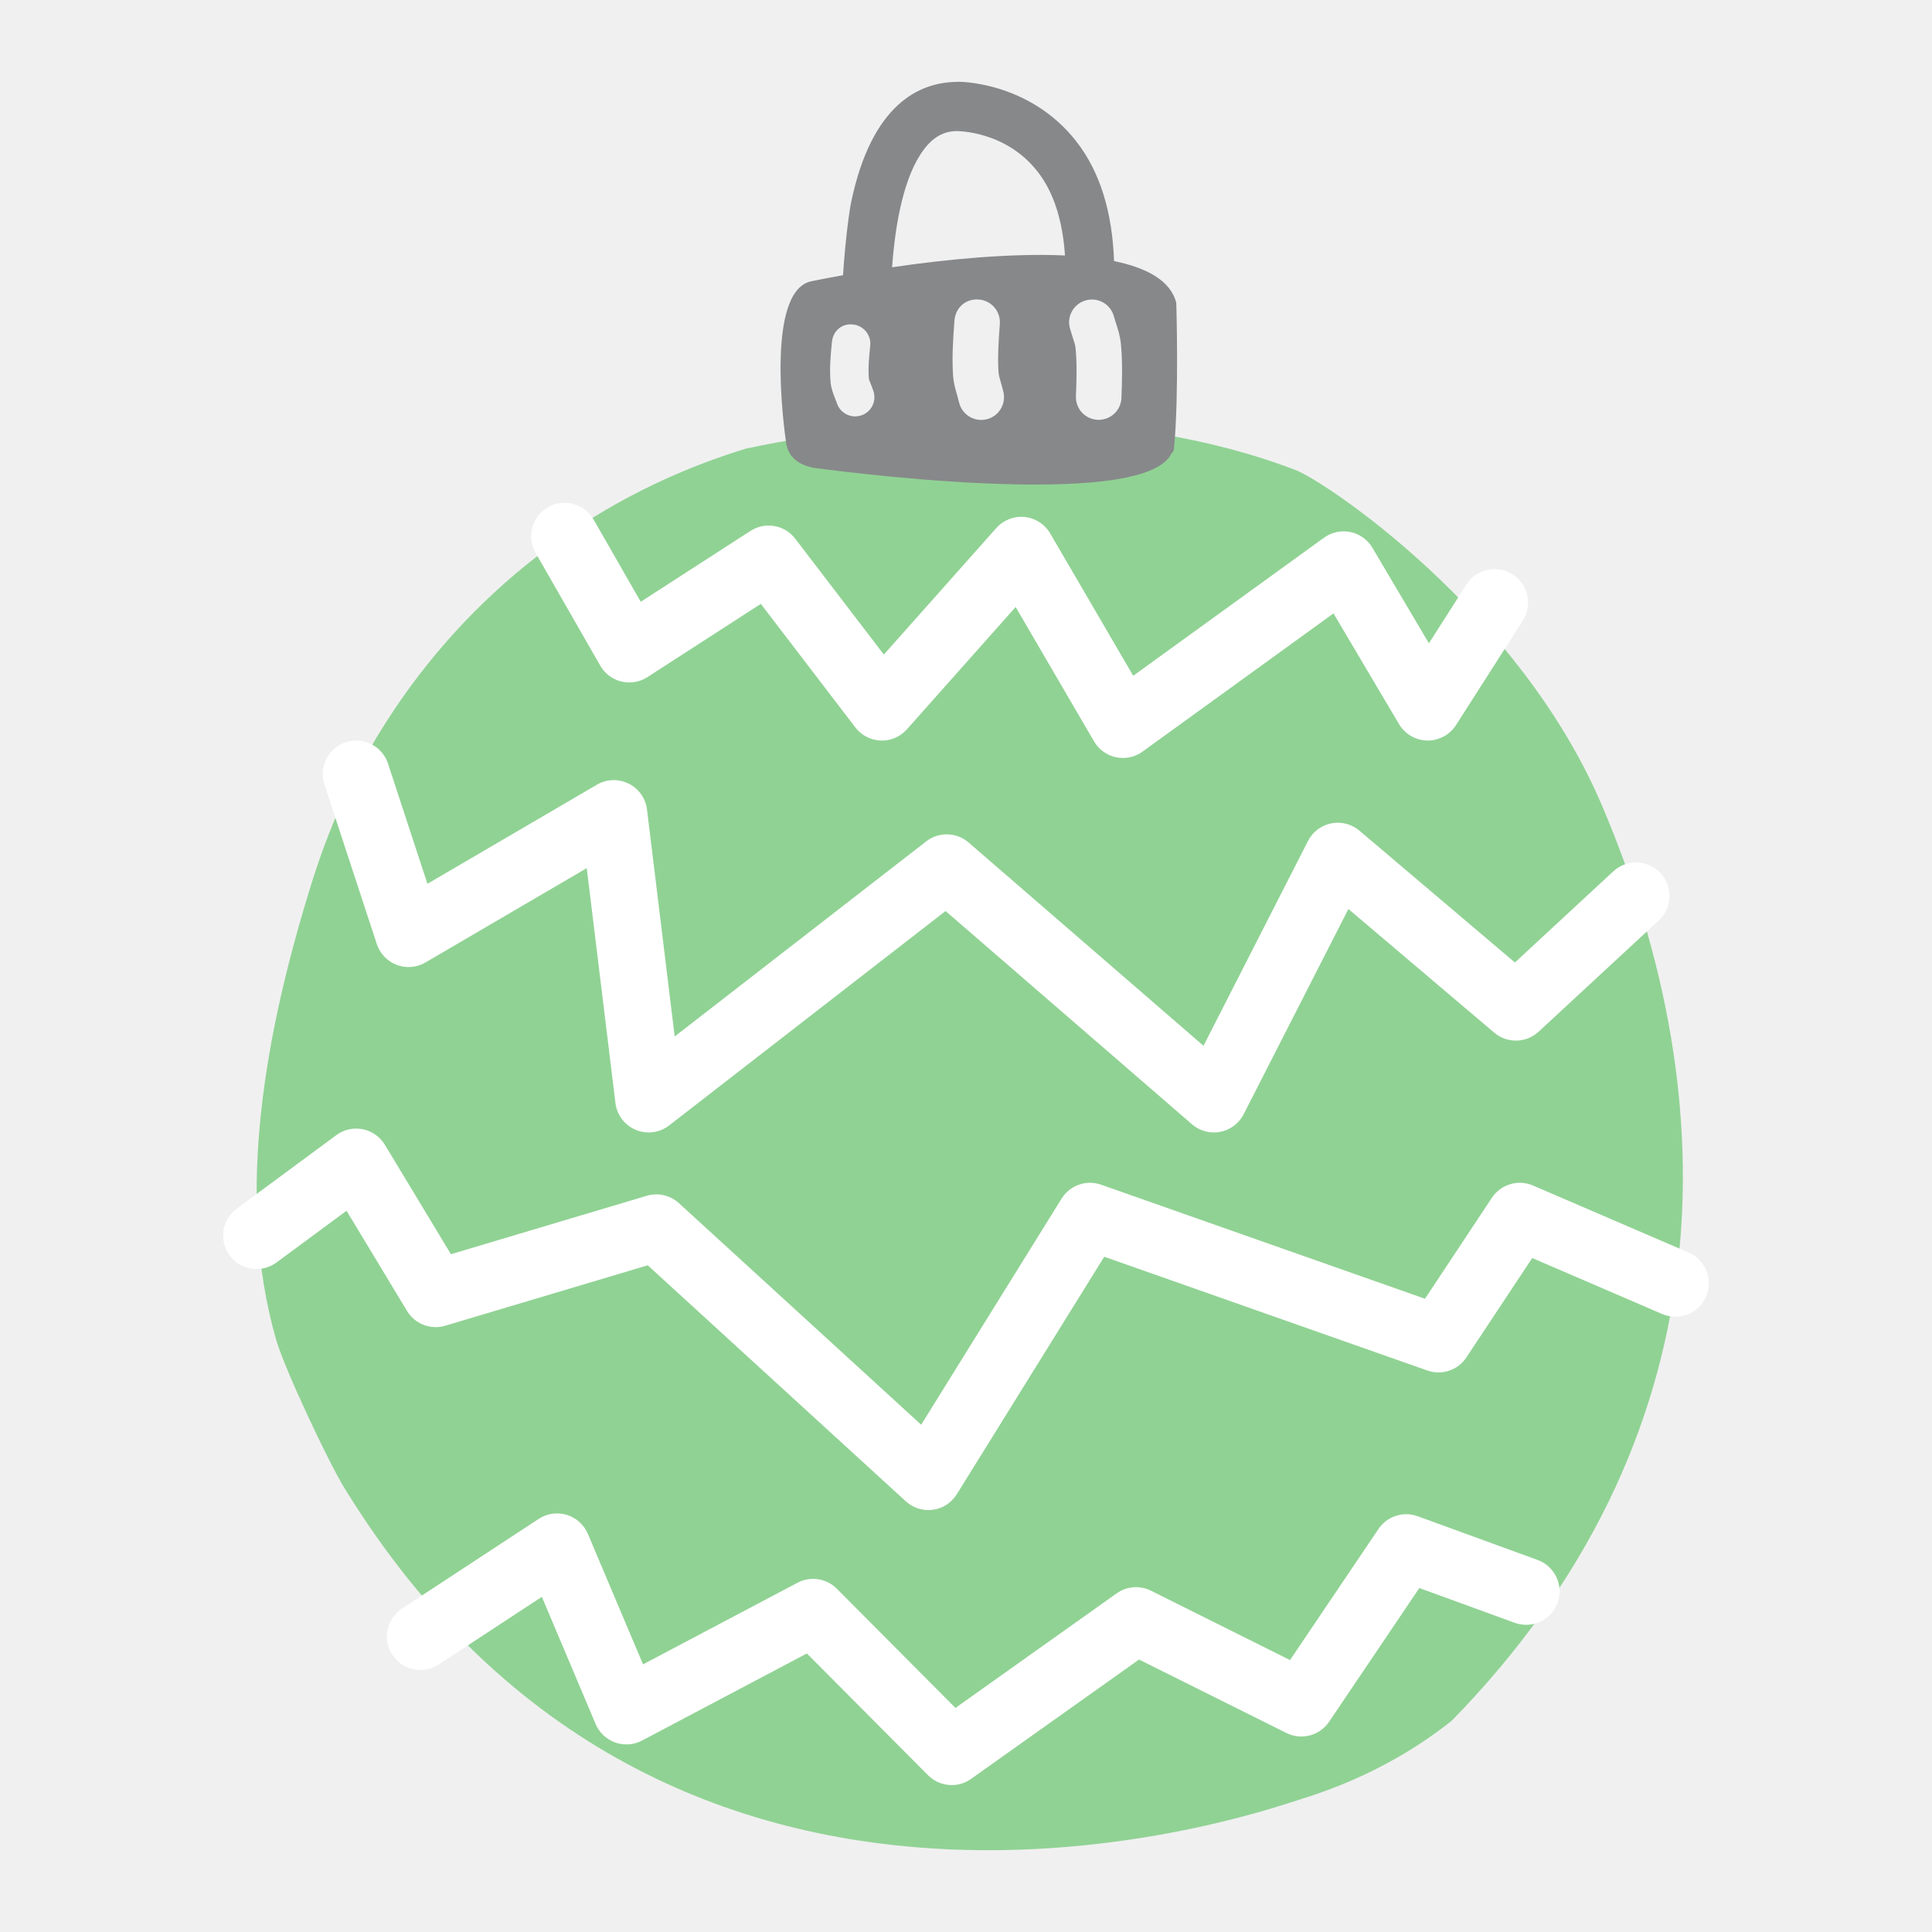
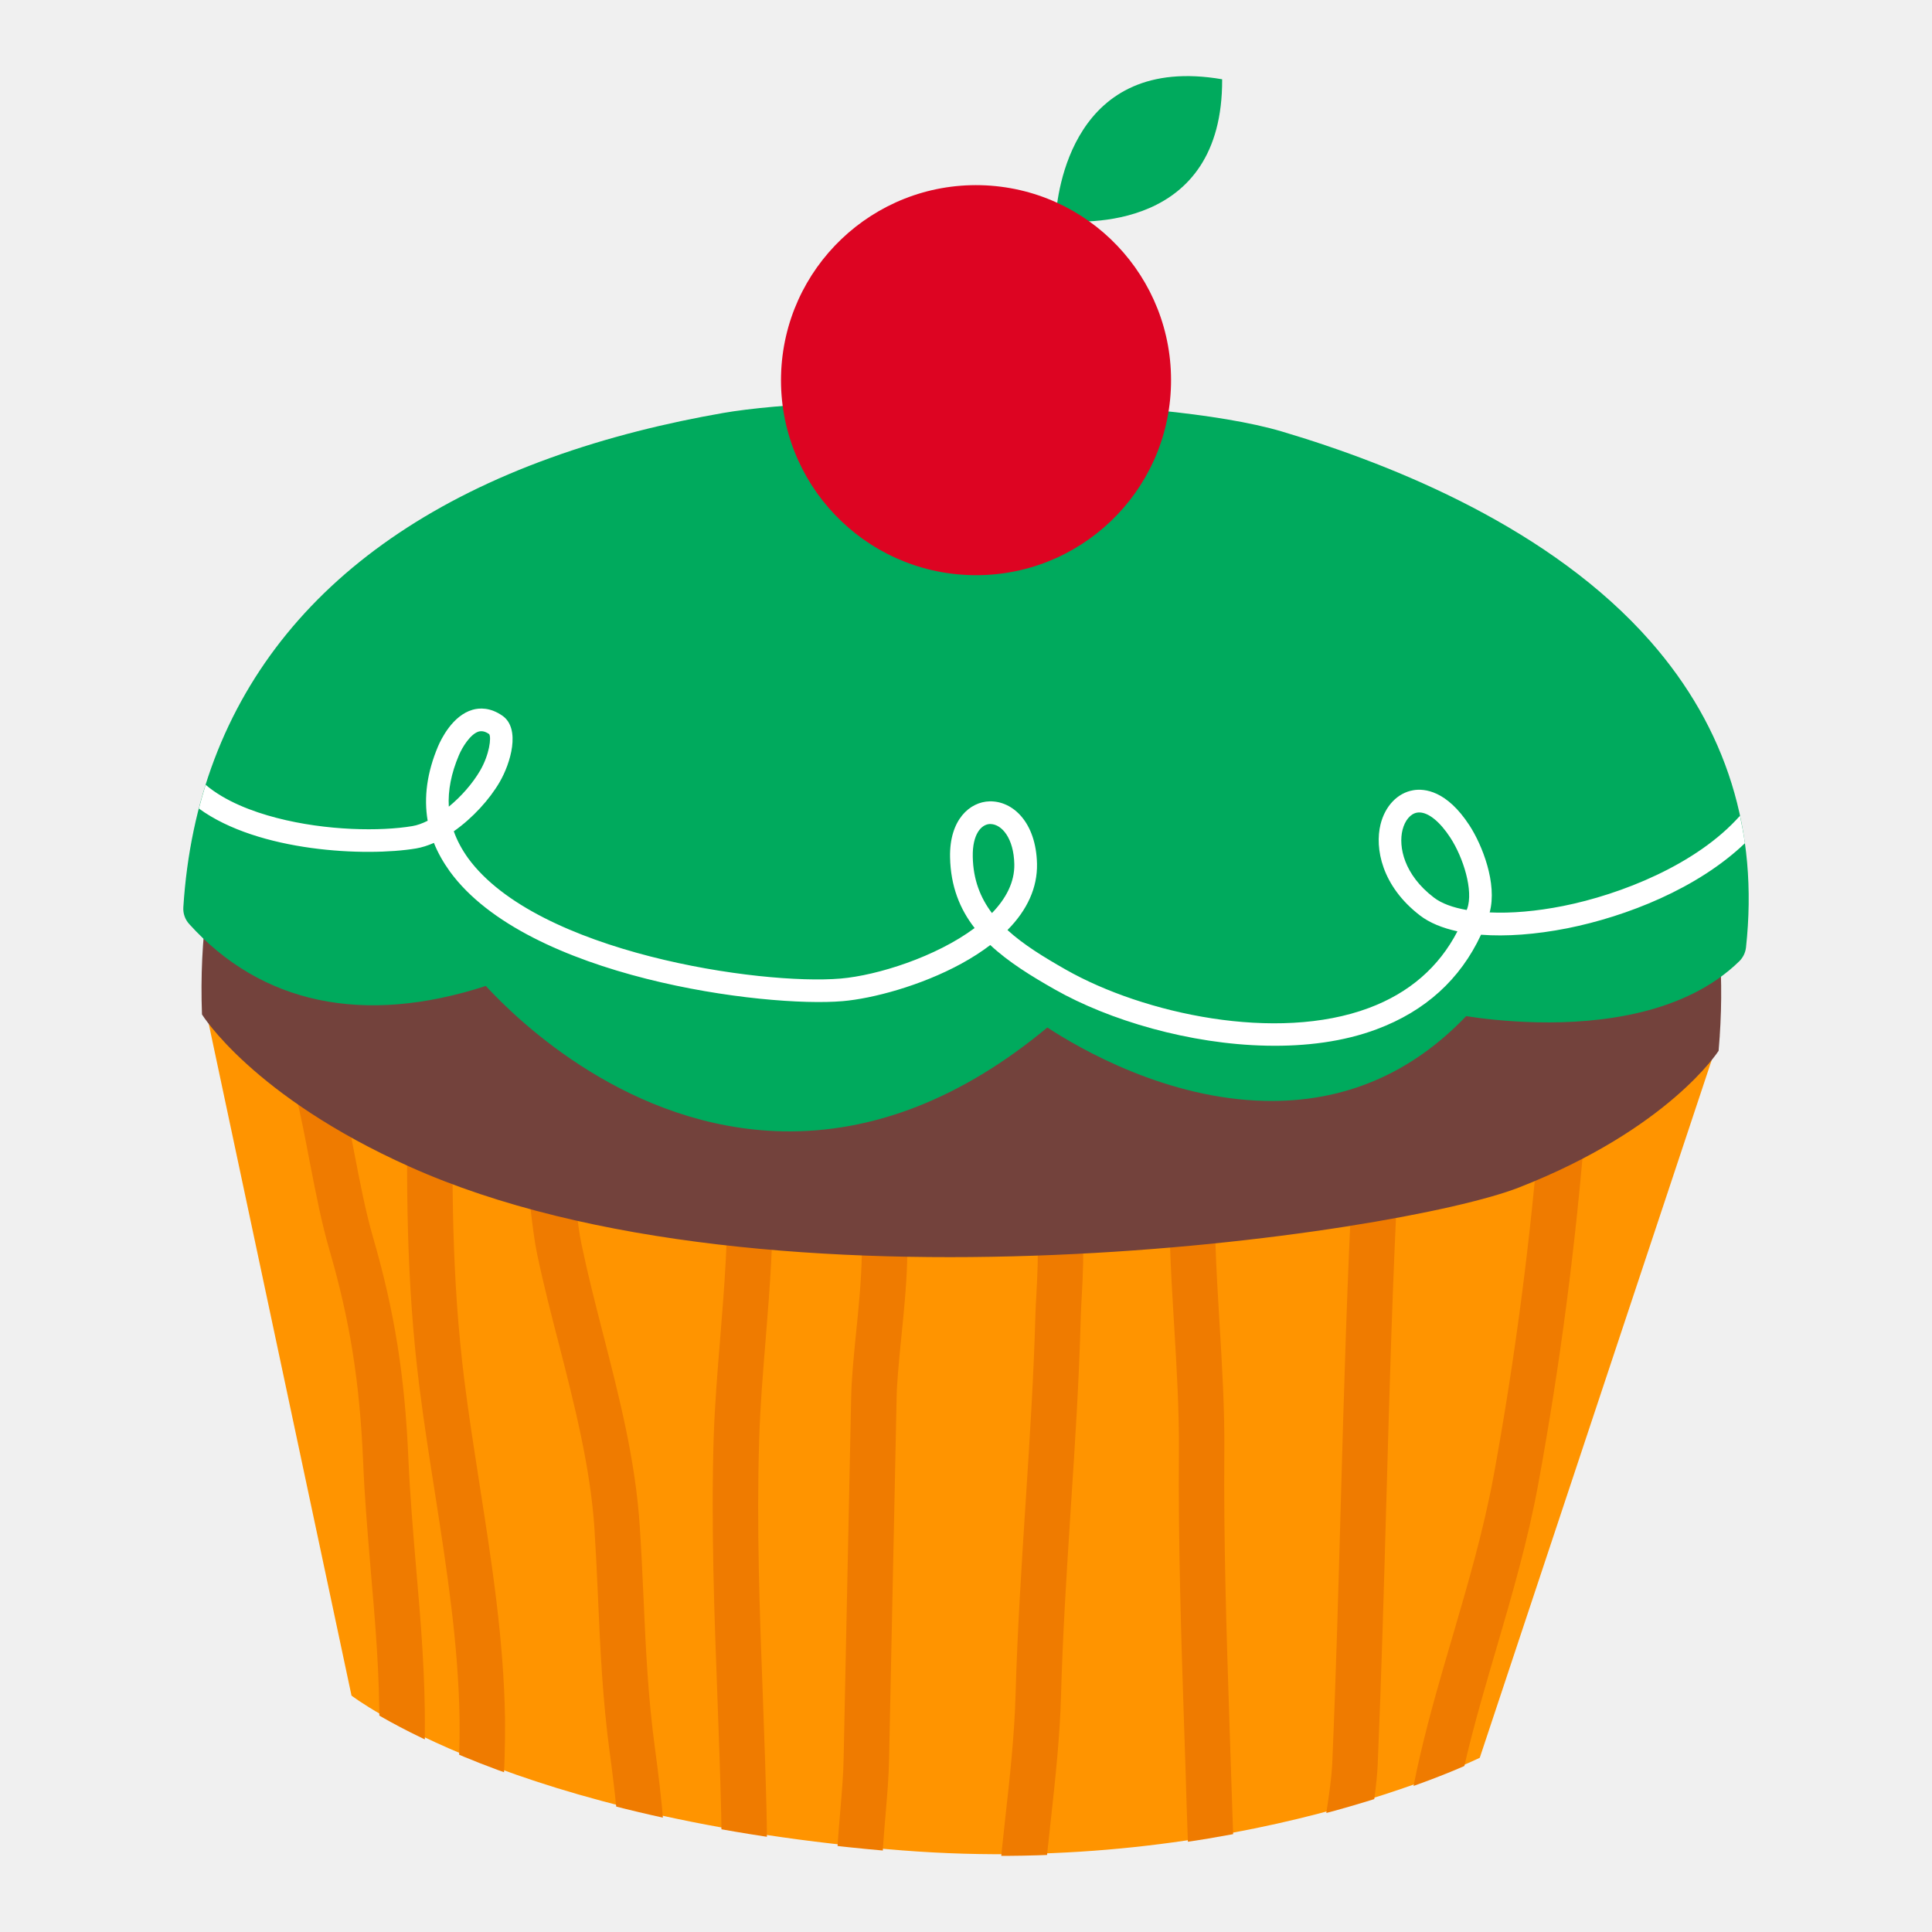
- <svg xmlns="http://www.w3.org/2000/svg" version="1.1" id="Capa_1" x="0px" y="0px" width="200px" height="200px" viewBox="0 0 200 200" enable-background="new 0 0 200 200" xml:space="preserve">
+ <svg xmlns="http://www.w3.org/2000/svg" xmlns:xlink="http://www.w3.org/1999/xlink" version="1.1" id="Capa_1" x="0px" y="0px" width="200px" height="200px" viewBox="0 0 200 200" enable-background="new 0 0 200 200" xml:space="preserve">
  <g>
    <g>
-       <path fill="#90D294" d="M134.135,48.667c-18.073-6.942-40.351-5.708-56.861-2.241c-2.874,0.874-5.692,1.933-8.422,3.175    c-13.658,6.212-25.288,17.001-32.681,31.864c-1.536,3.17-2.832,6.494-3.902,9.925c-4.679,15.004-8.041,32.246-3.669,47.34    c0.878,3.02,5.373,12.562,7.008,15.23c33.963,55.489,95.305,33.441,98.965,32.319c3.657-1.125,6.993-2.573,10.022-4.305    c2.024-1.155,3.911-2.438,5.675-3.835c28.331-28.938,28.749-63.792,15.564-94.756C157.211,63.14,137.151,49.821,134.135,48.667z" />
+       <g>
+         <path fill="#FF9400" d="M178.025,107.236l-78.591-3.843l-78.4-0.107l15.354,72.242c0,0,16.634,12.85,56.992,16.023     c34.842,2.74,59.805-9.587,59.805-9.587L178.025,107.236z" />
+       </g>
    </g>
    <g>
-       <path fill="#87888A" d="M121.768,31.361c-0.577-2.315-3.053-3.636-6.44-4.335c-0.183-5.028-1.431-9.207-3.893-12.367    c-4.853-6.245-12.277-6.257-12.498-6.177c-3.763,0.068-8.689,2.28-10.817,12.404c-0.216,1.02-0.625,4.108-0.851,7.605    c-2.109,0.377-3.414,0.652-3.414,0.652c-4.552,1.243-2.739,14.901-2.472,16.732c0.006,0.059,0.006,0.066,0.02,0.148    c0.005,0.014,0.009,0.063,0.009,0.063l0.02,0.002c0.136,0.686,0.661,1.944,2.812,2.341c0,0,34.114,4.758,37.031-1.496    c0.146-0.118,0.229-0.271,0.253-0.472C122.069,40.958,121.768,31.361,121.768,31.361z M112.44,31.083    c1.277-0.333,2.546,0.432,2.875,1.688l0.211,0.693c0.192,0.587,0.413,1.251,0.502,2.069c0.185,1.848,0.137,3.818,0.062,5.674    c-0.052,1.263-1.098,2.254-2.353,2.254c-0.033,0-0.071,0-0.104-0.002c-1.3-0.056-2.31-1.155-2.255-2.457    c0.076-1.674,0.117-3.44-0.037-4.976c-0.032-0.312-0.149-0.674-0.291-1.089c-0.103-0.322-0.205-0.644-0.301-0.98    C110.424,32.702,111.177,31.415,112.44,31.083z M95.649,15.464c0.957-1.271,2.033-1.875,3.378-1.897    c-0.039,0.014,5.049-0.096,8.397,4.216c1.662,2.133,2.584,5.072,2.822,8.663c-5.782-0.265-12.611,0.446-17.896,1.221    C92.684,23.063,93.582,18.184,95.649,15.464z M103.365,38.525c0.02,0.299,0.124,0.66,0.245,1.076    c0.095,0.328,0.188,0.663,0.269,1.005c0.281,1.273-0.526,2.532-1.795,2.811c-0.169,0.036-0.343,0.054-0.509,0.054    c-1.084,0-2.057-0.747-2.3-1.846l-0.188-0.704c-0.165-0.562-0.372-1.261-0.428-2.079c-0.113-1.723-0.019-3.51,0.146-5.668    c0.099-1.294,1.143-2.281,2.531-2.167c1.298,0.101,2.265,1.235,2.166,2.531C103.352,35.499,103.271,37.096,103.365,38.525z     M86.127,35.367c0.112-1.092,1.02-1.924,2.188-1.773c1.091,0.115,1.885,1.094,1.771,2.188c-0.122,1.166-0.233,2.388-0.14,3.412    c0.009,0.099,0.103,0.334,0.196,0.559c0.104,0.256,0.202,0.51,0.287,0.772c0.329,1.052-0.259,2.166-1.314,2.492    c-0.194,0.059-0.395,0.089-0.588,0.089c-0.849,0-1.639-0.547-1.902-1.401c-0.347-0.888-0.577-1.442-0.644-2.138    C85.855,38.169,85.982,36.727,86.127,35.367z" />
+       <defs>
+         <path id="SVGID_1_" d="M177.951,107.406l-78.586-3.841l-78.409-0.108L36.314,175.7c0,0,16.643,12.854,56.988,16.024     c34.846,2.74,59.805-9.593,59.805-9.593L177.951,107.406z" />
+       </defs>
+       <clipPath id="SVGID_2_">
+         <use xlink:href="#SVGID_1_" overflow="visible" />
+       </clipPath>
+       <g clip-path="url(#SVGID_2_)">
+         <g>
+           <path fill="#EF7B00" d="M46.525,192.543c-2.32-4.199-2.595-8.912-2.546-13.385c0.05-5.787-0.434-11.453-0.909-16.929      c-0.304-3.616-0.619-7.352-0.788-11.098c-0.368-8.647-1.426-15.32-3.659-23.024c-0.797-2.755-1.361-5.722-1.98-8.93      c-0.935-4.882-1.902-9.93-3.846-14.349l-0.475-1.076l-4.309,1.89l0.477,1.08c1.745,3.97,2.659,8.768,3.545,13.41l0.095,0.481      c0.569,2.945,1.16,5.991,1.979,8.803c2.115,7.283,3.128,13.637,3.484,21.921c0.139,3.478,0.43,6.94,0.709,10.285l0.082,1.01      c0.439,5.048,0.939,10.762,0.885,16.482c-0.045,5.126,0.3,10.58,3.136,15.707l0.566,1.031l4.123-2.279L46.525,192.543z" />
+         </g>
+         <g>
+           <path fill="#EF7B00" d="M46.956,111.575l-4.702-0.078l-0.02,1.174c-0.193,9.636-0.182,20.038,1.171,30.814      c0.468,3.716,1.05,7.464,1.661,11.327c1.184,7.612,2.405,15.485,2.509,23.256c0.028,2.635-0.104,5.439-0.214,7.88      c-0.185,4.318-0.381,8.786,0.136,13.202l0.139,1.171l4.669-0.545l-0.135-1.171c-0.488-4.191-0.279-8.675-0.096-12.633      c0.132-2.842,0.234-5.4,0.206-7.963c-0.115-8.213-1.382-16.326-2.611-24.167l-0.073-0.479      c-0.533-3.438-1.087-6.973-1.525-10.457c-1.312-10.485-1.324-20.688-1.14-30.15L46.956,111.575z" />
+         </g>
+         <g>
+           <path fill="#EF7B00" d="M66.614,165.364c-0.106-2.413-0.221-4.837-0.386-7.335c-0.43-6.809-2.123-13.416-3.799-19.939      c-0.845-3.285-1.596-6.245-2.213-9.2c-0.264-1.221-0.411-2.525-0.575-3.917c-0.332-2.836-0.709-6.054-2.099-8.799l-0.537-1.059      l-4.193,2.158l0.537,1.048c0.992,1.939,1.304,4.572,1.611,7.116l0.036,0.319c0.169,1.374,0.342,2.785,0.615,4.109      c0.677,3.199,1.496,6.396,2.279,9.399c1.591,6.22,3.238,12.649,3.652,19.059c0.132,2.035,0.222,4.025,0.315,5.993l0.058,1.26      c0.225,5.128,0.463,10.43,1.229,16.037c0.651,4.822,1.296,10.59,1.164,16.789l-0.023,1.184l4.696,0.082l0.025-1.172      c0.144-6.533-0.525-12.521-1.206-17.52C67.078,175.64,66.848,170.649,66.614,165.364z" />
+         </g>
+         <g>
+           <path fill="#EF7B00" d="M79.271,138.525c0.418-5.187,0.845-10.551,0.697-15.805l-0.033-1.177l-4.697,0.133l0.033,1.177      c0.135,5.133-0.304,10.581-0.692,15.383c-0.315,3.804-0.587,7.229-0.701,10.625c-0.274,9.106,0.065,18.196,0.394,26.99      c0.144,3.908,0.295,7.956,0.386,11.952c0.11,4.736-0.058,9.703-0.201,14.089l-0.046,1.644c-0.049,1.615-0.105,3.232-0.131,4.85      l-0.024,1.18l4.705,0.09l0.021-1.18c0.042-2.148,0.111-4.29,0.185-6.439c0.169-5.088,0.3-9.674,0.188-14.348      c-0.086-3.737-0.221-7.509-0.355-11.184l-0.029-0.826c-0.328-8.675-0.66-17.643-0.381-26.667      C78.693,145.56,78.998,141.875,79.271,138.525z" />
+         </g>
+         <g>
+           <path fill="#EF7B00" d="M93.233,139.128l0.065-0.633c0.599-5.911,1.279-12.61-0.553-17.445l-0.419-1.103l-4.397,1.675l0.418,1.1      c1.438,3.79,0.79,10.176,0.27,15.304c-0.258,2.589-0.467,4.718-0.504,6.591l-0.782,37.474c-0.025,1.553-0.169,3.269-0.341,5.34      c-0.405,4.762-0.869,10.158,0.447,14.518l0.34,1.125l4.501-1.346l-0.34-1.129c-1.05-3.508-0.632-8.43-0.264-12.77      c0.169-2.001,0.329-3.898,0.361-5.648l0.783-37.473C92.848,143.123,93.036,141.182,93.233,139.128z" />
+         </g>
+         <g>
+           <path fill="#EF7B00" d="M111.986,134.127c0.226-4.188,0.508-9.405-1.82-13.125l-0.623-1l-3.988,2.497l0.623,1      c1.525,2.443,1.304,6.808,1.115,10.371c-0.05,0.819-0.091,1.623-0.11,2.332c-0.173,6.276-0.583,12.668-0.98,18.852l-0.057,0.865      c-0.402,6.325-0.824,12.871-1.009,19.349c-0.115,4.387-0.615,8.847-1.054,12.779c-0.479,4.395-0.979,8.939-1.081,13.494      l-0.025,1.176l4.697,0.111l0.029-1.177c0.105-4.439,0.614-9.034,1.061-13.088c0.472-4.276,0.956-8.698,1.078-13.173      c0.164-5.98,0.545-12.081,0.922-17.979l0.096-1.492c0.438-6.603,0.848-13.07,1.02-19.581      C111.896,135.702,111.938,135.015,111.986,134.127z" />
+         </g>
+         <g>
+           <path fill="#EF7B00" d="M126.238,136.872c-0.324-5.407-0.664-10.996-0.373-16.311l0.062-1.174l-4.686-0.262l-0.07,1.176      c-0.311,5.536,0.029,11.211,0.361,16.697l0.021,0.31c0.254,4.25,0.516,8.645,0.487,12.858      c-0.078,9.616,0.234,19.229,0.537,28.523l0.061,1.756c0.07,2.14,0.144,4.291,0.201,6.453c0.156,4.992,0.386,9.832,0.578,13.5      l0.065,1.173l4.698-0.237l-0.062-1.176c-0.192-3.641-0.422-8.455-0.57-13.404l-0.274-8.288      c-0.3-9.228-0.611-18.763-0.533-28.256C126.779,145.844,126.513,141.386,126.238,136.872z" />
+         </g>
+         <g>
+           <path fill="#EF7B00" d="M141.823,189.239c0.368-2.391,0.708-4.648,0.795-6.543c0.394-9.297,0.668-19.099,0.885-26.975      l0.017-0.459c0.312-11.252,0.64-22.889,1.242-34.309l0.062-1.174l-4.685-0.256l-0.066,1.177      c-0.619,11.573-0.951,23.337-1.274,34.891c-0.23,8.29-0.488,17.689-0.882,26.901c-0.078,1.701-0.434,4.018-0.754,6.076      c-0.779,5.107-1.66,10.895-0.188,14.805l0.414,1.107l4.395-1.664l-0.411-1.104C140.327,198.94,141.158,193.571,141.823,189.239z      " />
+         </g>
+         <g>
+           <path fill="#EF7B00" d="M159.551,114.489l-0.094,1.176c-0.984,12.486-2.615,24.996-4.85,37.182      c-1.041,5.624-2.66,11.157-4.226,16.51c-2.337,7.948-4.747,16.168-5.346,25.004c-0.144,2.189,0.009,4.378,0.147,6.338      c0.168,2.482,0.328,4.83-0.016,7.025l-0.182,1.164l4.648,0.729l0.182-1.164c0.43-2.733,0.236-5.465,0.041-8.295      c-0.123-1.834-0.246-3.73-0.123-5.473c0.561-8.363,2.901-16.314,5.193-24.106c1.59-5.436,3.229-11.055,4.3-16.877      c2.278-12.39,3.931-25.063,4.915-37.666l0.094-1.172L159.551,114.489z" />
+         </g>
+       </g>
    </g>
    <g>
-       <path fill="#FFFFFF" d="M116.245,78.465c-0.239,0-0.479-0.024-0.716-0.075c-0.956-0.202-1.783-0.799-2.275-1.643l-8.115-13.911    L93.883,75.499c-0.687,0.773-1.683,1.211-2.716,1.16c-1.033-0.038-1.995-0.536-2.623-1.356l-9.782-12.791l-11.741,7.583    c-0.799,0.516-1.772,0.681-2.696,0.457c-0.924-0.225-1.714-0.818-2.187-1.643l-6.693-11.672c-0.952-1.659-0.378-3.775,1.281-4.727    c1.659-0.952,3.775-0.378,4.727,1.281l4.877,8.505l11.361-7.338c1.517-0.979,3.532-0.63,4.629,0.805l9.176,11.997l11.639-13.095    c0.737-0.83,1.83-1.255,2.932-1.146c1.104,0.11,2.089,0.742,2.648,1.701l8.596,14.736l19.75-14.293    c0.788-0.571,1.781-0.783,2.735-0.585c0.953,0.198,1.779,0.789,2.275,1.627l5.849,9.885l3.884-6.077    c1.029-1.612,3.17-2.083,4.782-1.054c1.611,1.029,2.083,3.171,1.054,4.782l-6.914,10.822c-0.647,1.014-1.815,1.622-2.978,1.598    c-1.202-0.021-2.309-0.664-2.921-1.699L138.043,63.5l-19.769,14.308C117.679,78.239,116.967,78.465,116.245,78.465z" />
+       <g>
+         <path fill="#73423C" d="M101.398,45.945l-0.016-0.147c0,0-82.805-4.48-80.473,59.218c0,0,5.219,8.468,21.504,15.765     c37.092,16.64,102.471,6.993,114.837,2.144c15.527-6.075,20.659-14.146,20.659-14.146     C183.16,48.981,109.99,46.079,101.398,45.945z" />
+       </g>
    </g>
    <g>
-       <path fill="#FFFFFF" d="M125.662,117.231c-0.825,0-1.632-0.295-2.267-0.844L97.886,94.309l-28.617,22.196    c-0.985,0.764-2.304,0.939-3.454,0.46c-1.15-0.479-1.955-1.54-2.105-2.777l-2.969-24.319l-16.697,9.766    c-0.903,0.528-1.998,0.621-2.976,0.249c-0.979-0.371-1.736-1.165-2.063-2.159l-5.42-16.519c-0.596-1.817,0.394-3.774,2.211-4.37    c1.815-0.599,3.773,0.393,4.37,2.211l4.083,12.444l17.542-10.26c1.008-0.588,2.242-0.63,3.286-0.114    c1.045,0.518,1.759,1.526,1.9,2.684l2.868,23.493l26.038-20.197c1.306-1.011,3.142-0.961,4.389,0.118l24.313,21.043l10.819-21.202    c0.481-0.942,1.366-1.613,2.404-1.821c1.036-0.208,2.113,0.07,2.92,0.754l16.094,13.646l10.182-9.429    c1.404-1.299,3.595-1.215,4.895,0.188c1.299,1.403,1.215,3.594-0.188,4.894l-12.434,11.514c-1.285,1.19-3.257,1.233-4.593,0.1    L139.586,94.1l-10.841,21.243c-0.483,0.948-1.376,1.621-2.421,1.825C126.104,117.21,125.882,117.231,125.662,117.231z" />
+       <g>
+         <path fill="#00AA5D" d="M170.855,66.399c-10.214-11.637-26.385-18.234-38.149-21.729c-12.87-3.816-46.245-3.935-57.864-1.916     c-5.727,1-11.875,2.476-17.918,4.665C33.486,55.89,20.369,71.97,18.979,93.92c-0.041,0.64,0.177,1.255,0.595,1.722     c7.46,8.268,18.04,10.542,30.718,6.423c3.484,3.783,14.896,14.713,30.71,15.048c9.387,0.19,18.609-3.423,27.418-10.748     c3.5,2.292,12.416,7.393,22.549,7.598c8.088,0.174,15.08-2.775,20.807-8.774c1.504,0.24,4.181,0.57,7.386,0.639     c6.447,0.135,15.298-0.854,20.896-6.327c0.386-0.383,0.628-0.887,0.688-1.429C182.059,86.03,178.734,75.372,170.855,66.399z" />
+       </g>
    </g>
    <g>
-       <path fill="#FFFFFF" d="M96.104,156.321c-0.859,0-1.695-0.32-2.337-0.908l-26.711-24.429l-20.967,6.254    c-1.511,0.452-3.139-0.177-3.954-1.529l-6.261-10.373l-7.251,5.356c-1.539,1.137-3.707,0.81-4.844-0.728    c-1.136-1.539-0.81-3.707,0.729-4.843l10.31-7.615c0.784-0.579,1.776-0.798,2.731-0.611c0.955,0.19,1.787,0.773,2.291,1.607    l6.839,11.333l20.276-6.049c1.165-0.346,2.43-0.058,3.327,0.763l25.08,22.938l14.533-23.409c0.857-1.381,2.561-1.979,4.093-1.439    l33.526,11.806l6.927-10.453c0.925-1.397,2.717-1.931,4.257-1.268l16.105,6.938c1.756,0.757,2.566,2.794,1.811,4.551    c-0.757,1.758-2.794,2.565-4.551,1.811l-13.447-5.793l-6.818,10.291c-0.877,1.324-2.54,1.882-4.037,1.354l-33.449-11.779    l-15.267,24.59c-0.543,0.875-1.447,1.463-2.468,1.604C96.419,156.311,96.261,156.321,96.104,156.321z" />
+       <g>
+         <path fill="#FFFFFF" d="M180.632,87.292c-0.131-0.955-0.312-1.908-0.512-2.844c-4.469,5.048-12.325,8.148-18.323,9.343     c-2.746,0.545-5.354,0.769-7.587,0.662c0.808-2.988-0.771-6.979-2.095-9.014c-2.353-3.611-4.66-3.833-5.816-3.634     c-1.624,0.277-2.914,1.627-3.387,3.535c-0.605,2.448,0.104,6.378,4.096,9.437c0.968,0.742,2.283,1.287,3.865,1.635     c-1.922,3.706-4.988,6.375-9.169,7.934c-9.548,3.575-23.295,0.617-31.365-3.967c-2.275-1.295-4.386-2.581-6.046-4.102     c2.065-2.084,3.106-4.4,3.057-6.855c-0.094-4.306-2.508-6.523-4.91-6.466c-2.017,0.045-4.168,1.868-4.09,5.788     c0.061,3.009,1.016,5.365,2.544,7.327c-4.004,2.982-10.038,4.896-13.858,5.228c-8.312,0.713-31.447-2.666-38.588-12.475     c-0.646-0.904-1.131-1.814-1.472-2.769c1.951-1.365,3.715-3.312,4.752-5.104c1.126-1.935,2.196-5.513,0.286-6.857     c-1.263-0.878-2.377-0.824-3.094-0.619c-2.083,0.601-3.264,3.058-3.579,3.8c-1.132,2.689-1.484,5.257-1.069,7.69     c-0.566,0.283-1.096,0.473-1.587,0.553c-3.263,0.549-8.87,0.498-14.052-0.851c-2.472-0.64-5.312-1.703-7.346-3.425     c-0.245,0.812-0.487,1.625-0.696,2.458c6.174,4.503,17.298,4.997,22.479,4.132c0.602-0.102,1.225-0.301,1.848-0.576     c0.401,1.009,0.955,1.988,1.64,2.945c8.026,11.041,32.67,14.131,40.683,13.437c3.058-0.264,8.055-1.572,12.285-3.885     c1.115-0.607,2.106-1.252,2.988-1.922c1.877,1.756,4.221,3.201,6.665,4.588c5.66,3.218,13.985,5.669,21.941,5.829     c4.037,0.086,7.969-0.412,11.407-1.705c5.018-1.875,8.638-5.163,10.788-9.78c2.591,0.197,5.638-0.017,8.945-0.67     C168.375,94.869,175.729,91.983,180.632,87.292z M46.46,83.505c-0.095-1.679,0.249-3.447,1.044-5.32     c0.357-0.849,1.201-2.208,2.059-2.458c0.082-0.022,0.172-0.033,0.287-0.031c0.205,0,0.467,0.073,0.787,0.297     c0.246,0.338,0.028,2.125-0.939,3.785C48.906,81.131,47.73,82.468,46.46,83.505z M100.701,88.696     c-0.049-2.313,0.865-3.371,1.792-3.396c0.021,0.002,0.037,0.004,0.053,0.004c1.164,0.027,2.402,1.476,2.455,4.158     c0.037,1.857-0.86,3.56-2.315,5.059C101.48,92.924,100.742,91.043,100.701,88.696z M151.886,94.062     c-0.021,0.043-0.036,0.097-0.058,0.14c-1.442-0.256-2.603-0.679-3.397-1.291c-3.091-2.359-3.678-5.249-3.243-7.001     c0.251-0.99,0.824-1.667,1.496-1.785c0.087-0.016,0.169-0.021,0.263-0.021c0.959,0.021,2.128,0.976,3.197,2.62     C151.488,88.792,152.546,92.197,151.886,94.062z" />
+       </g>
    </g>
    <g>
-       <path fill="#FFFFFF" d="M98.524,184.79c-0.896,0-1.785-0.346-2.456-1.021l-12.541-12.604l-17.062,9.016    c-0.857,0.454-1.866,0.525-2.78,0.201c-0.913-0.326-1.648-1.02-2.026-1.914l-5.566-13.164l-10.676,7.003    c-1.601,1.05-3.746,0.603-4.795-0.996s-0.604-3.746,0.996-4.795l14.148-9.281c0.859-0.563,1.925-0.716,2.906-0.418    c0.983,0.299,1.782,1.019,2.183,1.965l5.713,13.512l15.989-8.449c1.346-0.711,2.999-0.461,4.072,0.619l12.279,12.34l16.688-11.859    c1.042-0.74,2.407-0.846,3.551-0.276l14.397,7.179l9.157-13.572c0.89-1.318,2.562-1.861,4.057-1.316l12.413,4.525    c1.797,0.655,2.723,2.643,2.067,4.439c-0.654,1.797-2.641,2.722-4.439,2.067l-9.87-3.598l-9.342,13.845    c-0.972,1.44-2.861,1.936-4.416,1.162l-15.257-7.607l-17.386,12.355C99.924,184.58,99.222,184.79,98.524,184.79z" />
+       <g>
+         <path fill="#00AA5D" d="M126.525,8.208c-15.52-2.681-17.089,11.772-17.249,14.394l-0.212,0.184c0,0,0.068,0.013,0.203,0.025     c-0.004,0.131-0.007,0.197-0.007,0.197l0.204-0.168c2.615,0.276,17.126,1.113,17.052-14.621L126.525,8.208z" />
+       </g>
+     </g>
+     <g>
+       <g>
+         <path fill="#DD0422" d="M121.221,39.838c-0.262,11.154-9.518,19.971-20.667,19.7c-11.142-0.271-19.966-9.524-19.7-20.663     c0.275-11.149,9.522-19.966,20.672-19.704C112.671,19.444,121.487,28.697,121.221,39.838z" />
+       </g>
    </g>
  </g>
</svg>
